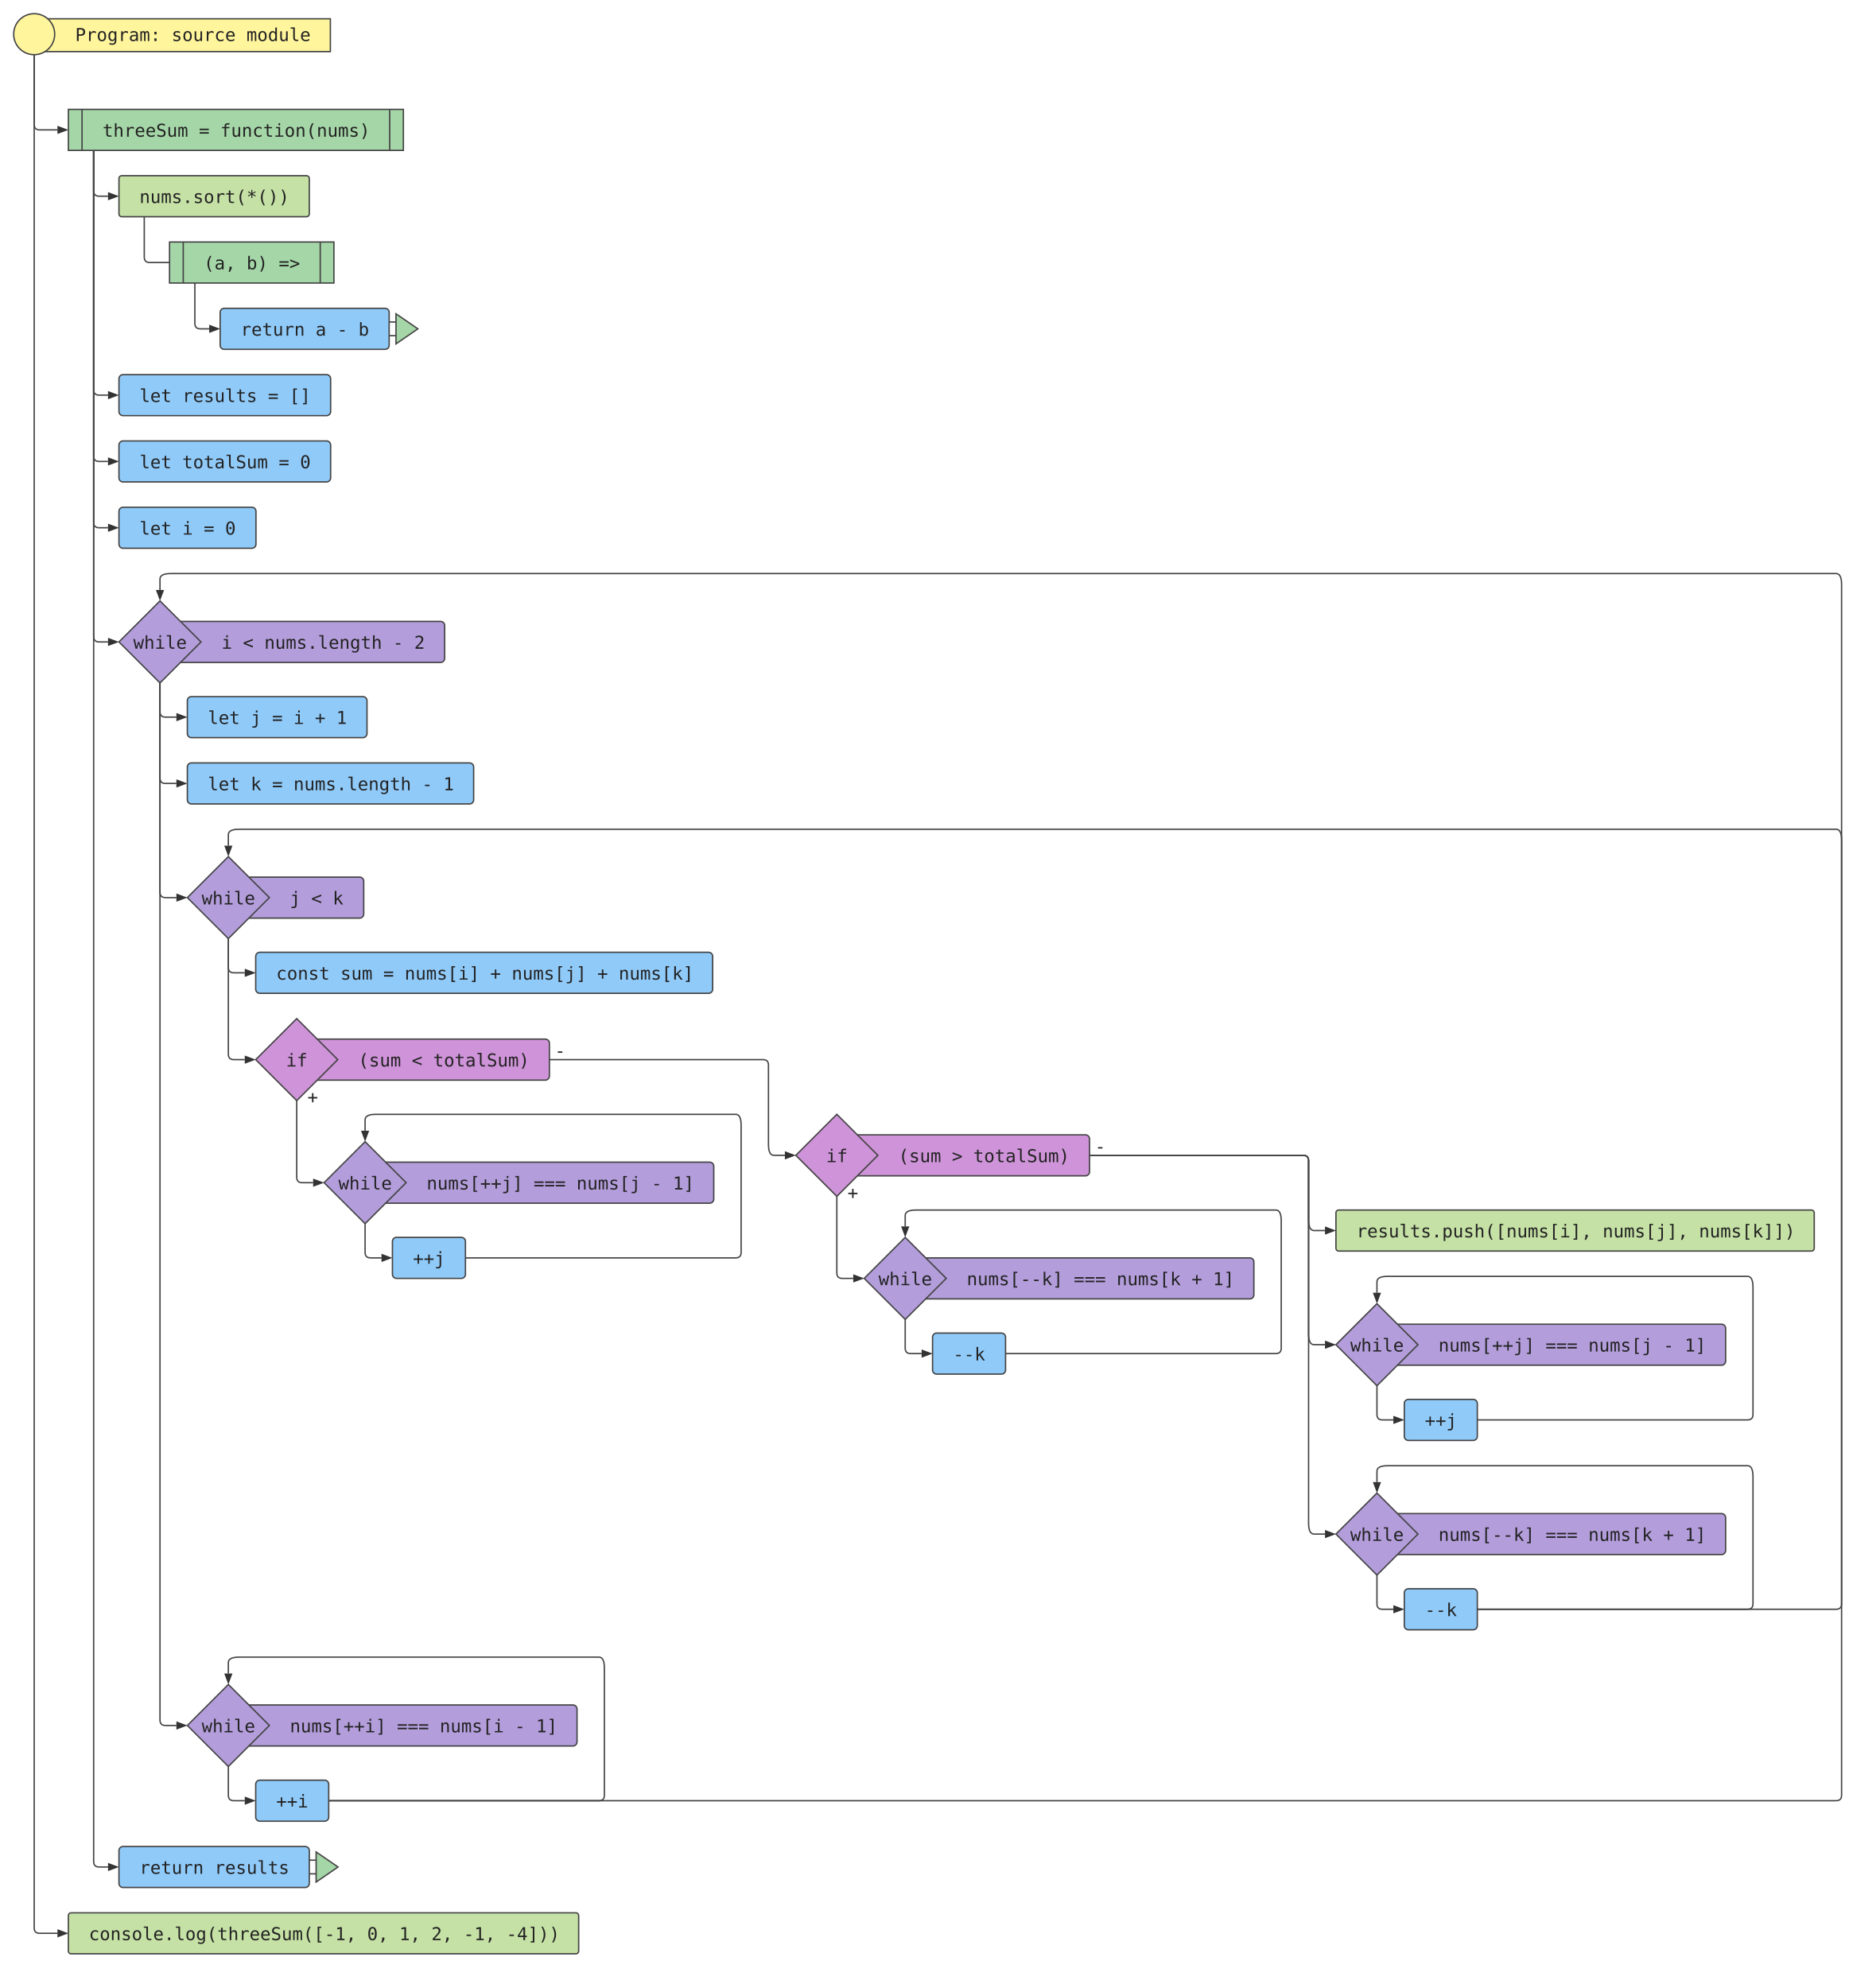
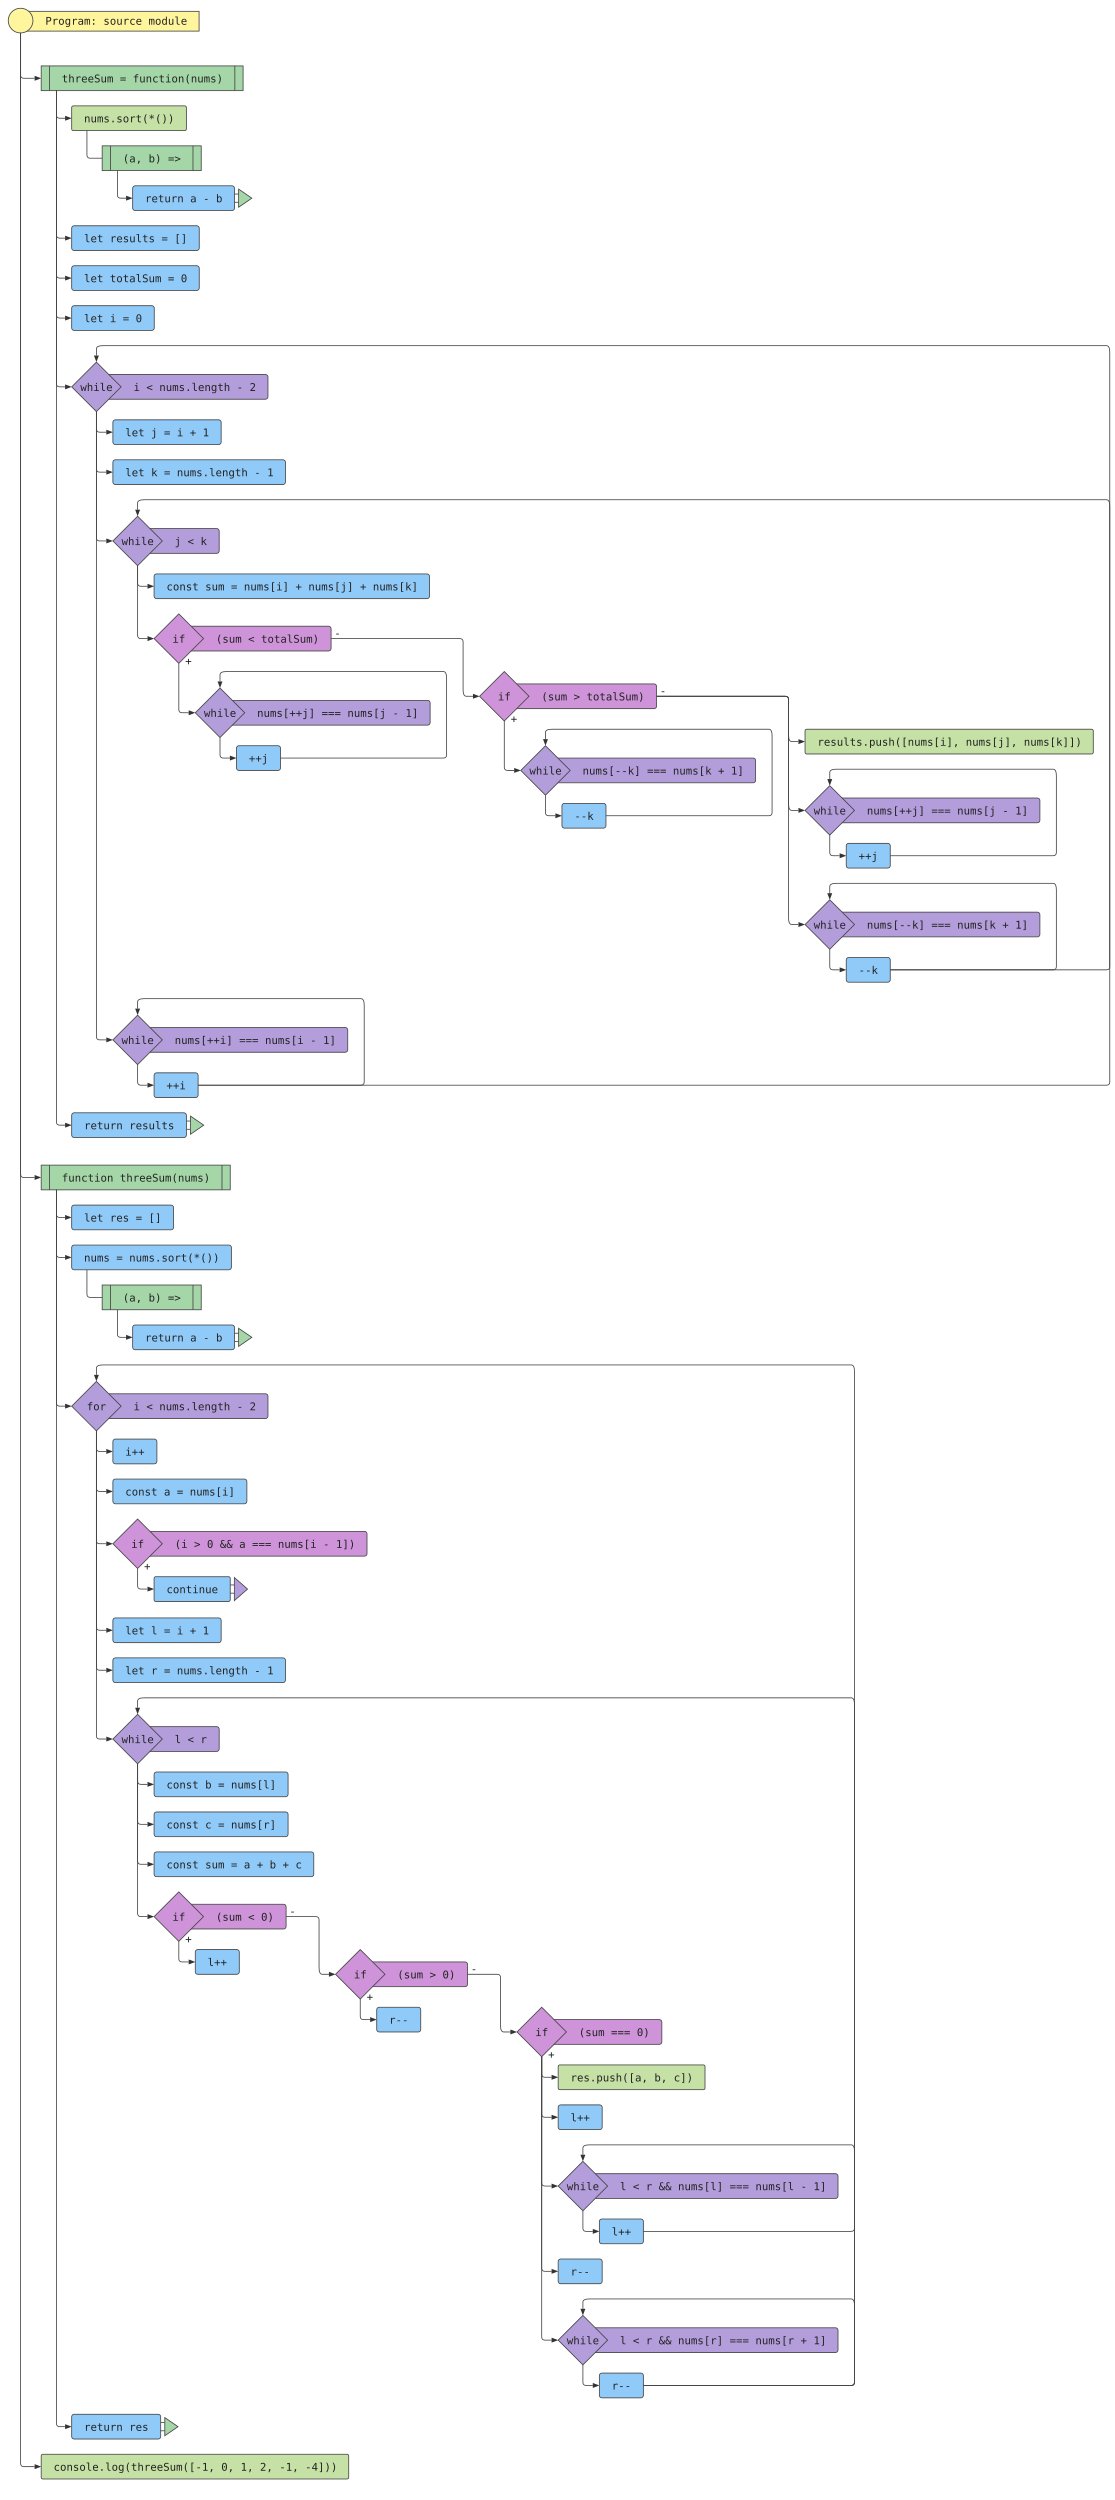
- <svg xmlns="http://www.w3.org/2000/svg" width="1352" height="1454">
+ <svg xmlns="http://www.w3.org/2000/svg" width="1352" height="3034">
  <g>
    <rect x="50" y="80" width="245" height="30" style="fill:#a5d6a7; stroke:#444; stroke-width:1" />
    <line x1="60" y1="80" x2="60" y2="110" style="fill:#a5d6a7; stroke:#444; stroke-width:1" />
    <line x1="285" y1="80" x2="285" y2="110" style="fill:#a5d6a7; stroke:#444; stroke-width:1" />
    <text x="75" y="100" font-family="monospace" font-size="13" fill="#222">
      <tspan x="75" y="100">threeSum = function(nums)</tspan>
    </text>
  </g>
  <g>
    <rect x="87" y="128.5" width="139.2" height="30" rx="2" ry="2" style="fill:#C5E1A5; stroke:#444; stroke-width:1" />
    <text x="102" y="148.5" font-family="monospace" font-size="13" fill="#222">
      <tspan x="102" y="148.5">nums.sort(*())</tspan>
    </text>
  </g>
  <g>
    <rect x="124" y="177" width="120.2" height="30" style="fill:#a5d6a7; stroke:#444; stroke-width:1" />
    <line x1="134" y1="177" x2="134" y2="207" style="fill:#a5d6a7; stroke:#444; stroke-width:1" />
    <line x1="234.2" y1="177" x2="234.2" y2="207" style="fill:#a5d6a7; stroke:#444; stroke-width:1" />
    <text x="149" y="197" font-family="monospace" font-size="13" fill="#222">
      <tspan x="149" y="197">(a, b) =&gt;</tspan>
    </text>
  </g>
  <g>
    <rect x="161" y="225.5" width="123.6" height="30" rx="3" ry="3" style="fill:#90caf9; stroke:#444; stroke-width:1" />
    <line x1="284.6" y1="235.5" x2="289.6" y2="235.5" style="fill:#a5d6a7; stroke:#444; stroke-width:1" />
    <line x1="284.6" y1="245.5" x2="289.6" y2="245.5" style="fill:#a5d6a7; stroke:#444; stroke-width:1" />
    <path d="M289.6, 229.5 L305.6, 240.5 L289.6, 251.5 Z" fill="#a5d6a7" stroke="#444" stroke-width="1" />
    <text x="176" y="245.5" font-family="monospace" font-size="13" fill="#222">
      <tspan x="176" y="245.5">return a - b</tspan>
    </text>
  </g>
  <g>
    <rect x="87" y="274" width="154.8" height="30" rx="3" ry="3" style="fill:#90caf9; stroke:#444; stroke-width:1" />
    <text x="102" y="294" font-family="monospace" font-size="13" fill="#222">
      <tspan x="102" y="294">let results = []</tspan>
    </text>
  </g>
  <g>
    <rect x="87" y="322.5" width="154.8" height="30" rx="3" ry="3" style="fill:#90caf9; stroke:#444; stroke-width:1" />
    <text x="102" y="342.5" font-family="monospace" font-size="13" fill="#222">
      <tspan x="102" y="342.5">let totalSum = 0</tspan>
    </text>
  </g>
  <g>
    <rect x="87" y="371" width="100.2" height="30" rx="3" ry="3" style="fill:#90caf9; stroke:#444; stroke-width:1" />
    <text x="102" y="391" font-family="monospace" font-size="13" fill="#222">
      <tspan x="102" y="391">let i = 0</tspan>
    </text>
  </g>
  <g>
    <rect x="117" y="454.5" width="208.2" height="30" rx="3" ry="3" style="fill:#b39ddb; stroke:#444; stroke-width:1" />
    <polygon points="87,469.5 117,439.5 147,469.5 117,499.5" style="fill:#b39ddb; stroke:#444; stroke-width:1" />
    <text x="162" y="474.5" font-family="monospace" font-size="13" fill="#222">
      <tspan x="162" y="474.5">i &lt; nums.length - 2</tspan>
    </text>
    <text x="97.5" y="474.5" font-family="monospace" font-size="13" fill="#222">while</text>
  </g>
  <g>
    <rect x="137" y="509.5" width="131.4" height="30" rx="3" ry="3" style="fill:#90caf9; stroke:#444; stroke-width:1" />
    <text x="152" y="529.5" font-family="monospace" font-size="13" fill="#222">
      <tspan x="152" y="529.5">let j = i + 1</tspan>
    </text>
  </g>
  <g>
    <rect x="137" y="558" width="209.4" height="30" rx="3" ry="3" style="fill:#90caf9; stroke:#444; stroke-width:1" />
    <text x="152" y="578" font-family="monospace" font-size="13" fill="#222">
      <tspan x="152" y="578">let k = nums.length - 1</tspan>
    </text>
  </g>
  <g>
    <rect x="167" y="641.5" width="99" height="30" rx="3" ry="3" style="fill:#b39ddb; stroke:#444; stroke-width:1" />
    <polygon points="137,656.5 167,626.5 197,656.5 167,686.5" style="fill:#b39ddb; stroke:#444; stroke-width:1" />
    <text x="212" y="661.5" font-family="monospace" font-size="13" fill="#222">
      <tspan x="212" y="661.5">j &lt; k</tspan>
    </text>
    <text x="147.5" y="661.5" font-family="monospace" font-size="13" fill="#222">while</text>
  </g>
  <g>
    <rect x="187" y="696.5" width="334.2" height="30" rx="3" ry="3" style="fill:#90caf9; stroke:#444; stroke-width:1" />
    <text x="202" y="716.5" font-family="monospace" font-size="13" fill="#222">
      <tspan x="202" y="716.5">const sum = nums[i] + nums[j] + nums[k]</tspan>
    </text>
  </g>
  <g>
    <rect x="217" y="760" width="184.8" height="30" rx="3" ry="3" style="fill:#ce93d8; stroke:#444; stroke-width:1" />
    <polygon points="187,775 217,745 247,775 217,805" style="fill:#ce93d8; stroke:#444; stroke-width:1" />
    <text x="262" y="780" font-family="monospace" font-size="13" fill="#222">
      <tspan x="262" y="780">(sum &lt; totalSum)</tspan>
    </text>
    <text x="209.2" y="780" font-family="monospace" font-size="13" fill="#222">if</text>
    <text x="224.8" y="806.95" font-family="monospace" font-size="13" fill="#222">+</text>
    <text x="405.7" y="773.05" font-family="monospace" font-size="13" fill="#222">-</text>
  </g>
  <g>
    <rect x="267" y="850" width="255" height="30" rx="3" ry="3" style="fill:#b39ddb; stroke:#444; stroke-width:1" />
    <polygon points="237,865 267,835 297,865 267,895" style="fill:#b39ddb; stroke:#444; stroke-width:1" />
    <text x="312" y="870" font-family="monospace" font-size="13" fill="#222">
      <tspan x="312" y="870">nums[++j] === nums[j - 1]</tspan>
    </text>
    <text x="247.5" y="870" font-family="monospace" font-size="13" fill="#222">while</text>
  </g>
  <g>
    <rect x="287" y="905" width="53.4" height="30" rx="3" ry="3" style="fill:#90caf9; stroke:#444; stroke-width:1" />
    <text x="302" y="925" font-family="monospace" font-size="13" fill="#222">
      <tspan x="302" y="925">++j</tspan>
    </text>
  </g>
  <g>
    <rect x="612" y="830" width="184.8" height="30" rx="3" ry="3" style="fill:#ce93d8; stroke:#444; stroke-width:1" />
    <polygon points="582,845 612,815 642,845 612,875" style="fill:#ce93d8; stroke:#444; stroke-width:1" />
    <text x="657" y="850" font-family="monospace" font-size="13" fill="#222">
      <tspan x="657" y="850">(sum &gt; totalSum)</tspan>
    </text>
    <text x="604.2" y="850" font-family="monospace" font-size="13" fill="#222">if</text>
    <text x="619.8" y="876.95" font-family="monospace" font-size="13" fill="#222">+</text>
    <text x="800.7" y="843.05" font-family="monospace" font-size="13" fill="#222">-</text>
  </g>
  <g>
    <rect x="662" y="920" width="255" height="30" rx="3" ry="3" style="fill:#b39ddb; stroke:#444; stroke-width:1" />
    <polygon points="632,935 662,905 692,935 662,965" style="fill:#b39ddb; stroke:#444; stroke-width:1" />
    <text x="707" y="940" font-family="monospace" font-size="13" fill="#222">
      <tspan x="707" y="940">nums[--k] === nums[k + 1]</tspan>
    </text>
    <text x="642.5" y="940" font-family="monospace" font-size="13" fill="#222">while</text>
  </g>
  <g>
    <rect x="682" y="975" width="53.4" height="30" rx="3" ry="3" style="fill:#90caf9; stroke:#444; stroke-width:1" />
    <text x="697" y="995" font-family="monospace" font-size="13" fill="#222">
      <tspan x="697" y="995">--k</tspan>
    </text>
  </g>
  <g>
    <rect x="977" y="885" width="349.8" height="30" rx="2" ry="2" style="fill:#C5E1A5; stroke:#444; stroke-width:1" />
    <text x="992" y="905" font-family="monospace" font-size="13" fill="#222">
      <tspan x="992" y="905">results.push([nums[i], nums[j], nums[k]])</tspan>
    </text>
  </g>
  <g>
    <rect x="1007" y="968.5" width="255" height="30" rx="3" ry="3" style="fill:#b39ddb; stroke:#444; stroke-width:1" />
    <polygon points="977,983.5 1007,953.5 1037,983.5 1007,1013.5" style="fill:#b39ddb; stroke:#444; stroke-width:1" />
    <text x="1052" y="988.5" font-family="monospace" font-size="13" fill="#222">
      <tspan x="1052" y="988.5">nums[++j] === nums[j - 1]</tspan>
    </text>
    <text x="987.5" y="988.5" font-family="monospace" font-size="13" fill="#222">while</text>
  </g>
  <g>
    <rect x="1027" y="1023.5" width="53.4" height="30" rx="3" ry="3" style="fill:#90caf9; stroke:#444; stroke-width:1" />
    <text x="1042" y="1043.5" font-family="monospace" font-size="13" fill="#222">
      <tspan x="1042" y="1043.5">++j</tspan>
    </text>
  </g>
  <g>
    <rect x="1007" y="1107" width="255" height="30" rx="3" ry="3" style="fill:#b39ddb; stroke:#444; stroke-width:1" />
    <polygon points="977,1122 1007,1092 1037,1122 1007,1152" style="fill:#b39ddb; stroke:#444; stroke-width:1" />
    <text x="1052" y="1127" font-family="monospace" font-size="13" fill="#222">
      <tspan x="1052" y="1127">nums[--k] === nums[k + 1]</tspan>
    </text>
    <text x="987.5" y="1127" font-family="monospace" font-size="13" fill="#222">while</text>
  </g>
  <g>
    <rect x="1027" y="1162" width="53.4" height="30" rx="3" ry="3" style="fill:#90caf9; stroke:#444; stroke-width:1" />
    <text x="1042" y="1182" font-family="monospace" font-size="13" fill="#222">
      <tspan x="1042" y="1182">--k</tspan>
    </text>
  </g>
  <g>
    <rect x="167" y="1247" width="255" height="30" rx="3" ry="3" style="fill:#b39ddb; stroke:#444; stroke-width:1" />
    <polygon points="137,1262 167,1232 197,1262 167,1292" style="fill:#b39ddb; stroke:#444; stroke-width:1" />
    <text x="212" y="1267" font-family="monospace" font-size="13" fill="#222">
      <tspan x="212" y="1267">nums[++i] === nums[i - 1]</tspan>
    </text>
    <text x="147.5" y="1267" font-family="monospace" font-size="13" fill="#222">while</text>
  </g>
  <g>
    <rect x="187" y="1302" width="53.4" height="30" rx="3" ry="3" style="fill:#90caf9; stroke:#444; stroke-width:1" />
    <text x="202" y="1322" font-family="monospace" font-size="13" fill="#222">
      <tspan x="202" y="1322">++i</tspan>
    </text>
  </g>
  <g>
    <rect x="87" y="1350.5" width="139.2" height="30" rx="3" ry="3" style="fill:#90caf9; stroke:#444; stroke-width:1" />
    <line x1="226.2" y1="1360.5" x2="231.2" y2="1360.5" style="fill:#a5d6a7; stroke:#444; stroke-width:1" />
    <line x1="226.2" y1="1370.5" x2="231.2" y2="1370.5" style="fill:#a5d6a7; stroke:#444; stroke-width:1" />
    <path d="M231.2, 1354.5 L247.2, 1365.5 L231.2, 1376.5 Z" fill="#a5d6a7" stroke="#444" stroke-width="1" />
    <text x="102" y="1370.5" font-family="monospace" font-size="13" fill="#222">
      <tspan x="102" y="1370.5">return results</tspan>
    </text>
  </g>
  <g>
-     <rect x="50" y="1399" width="373.2" height="30" rx="2" ry="2" style="fill:#C5E1A5; stroke:#444; stroke-width:1" />
-     <text x="65" y="1419" font-family="monospace" font-size="13" fill="#222">
-       <tspan x="65" y="1419">console.log(threeSum([-1, 0, 1, 2, -1, -4]))</tspan>
+     <rect x="50" y="1414" width="229.4" height="30" style="fill:#a5d6a7; stroke:#444; stroke-width:1" />
+     <line x1="60" y1="1414" x2="60" y2="1444" style="fill:#a5d6a7; stroke:#444; stroke-width:1" />
+     <line x1="269.4" y1="1414" x2="269.4" y2="1444" style="fill:#a5d6a7; stroke:#444; stroke-width:1" />
+     <text x="75" y="1434" font-family="monospace" font-size="13" fill="#222">
+       <tspan x="75" y="1434">function threeSum(nums)</tspan>
+     </text>
+   </g>
+   <g>
+     <rect x="87" y="1462.5" width="123.6" height="30" rx="3" ry="3" style="fill:#90caf9; stroke:#444; stroke-width:1" />
+     <text x="102" y="1482.5" font-family="monospace" font-size="13" fill="#222">
+       <tspan x="102" y="1482.5">let res = []</tspan>
+     </text>
+   </g>
+   <g>
+     <rect x="87" y="1511" width="193.8" height="30" rx="3" ry="3" style="fill:#90caf9; stroke:#444; stroke-width:1" />
+     <text x="102" y="1531" font-family="monospace" font-size="13" fill="#222">
+       <tspan x="102" y="1531">nums = nums.sort(*())</tspan>
+     </text>
+   </g>
+   <g>
+     <rect x="124" y="1559.5" width="120.2" height="30" style="fill:#a5d6a7; stroke:#444; stroke-width:1" />
+     <line x1="134" y1="1559.5" x2="134" y2="1589.5" style="fill:#a5d6a7; stroke:#444; stroke-width:1" />
+     <line x1="234.2" y1="1559.5" x2="234.2" y2="1589.5" style="fill:#a5d6a7; stroke:#444; stroke-width:1" />
+     <text x="149" y="1579.5" font-family="monospace" font-size="13" fill="#222">
+       <tspan x="149" y="1579.5">(a, b) =&gt;</tspan>
+     </text>
+   </g>
+   <g>
+     <rect x="161" y="1608" width="123.6" height="30" rx="3" ry="3" style="fill:#90caf9; stroke:#444; stroke-width:1" />
+     <line x1="284.6" y1="1618" x2="289.6" y2="1618" style="fill:#a5d6a7; stroke:#444; stroke-width:1" />
+     <line x1="284.6" y1="1628" x2="289.6" y2="1628" style="fill:#a5d6a7; stroke:#444; stroke-width:1" />
+     <path d="M289.6, 1612 L305.6, 1623 L289.6, 1634 Z" fill="#a5d6a7" stroke="#444" stroke-width="1" />
+     <text x="176" y="1628" font-family="monospace" font-size="13" fill="#222">
+       <tspan x="176" y="1628">return a - b</tspan>
+     </text>
+   </g>
+   <g>
+     <rect x="117" y="1691.5" width="208.2" height="30" rx="3" ry="3" style="fill:#b39ddb; stroke:#444; stroke-width:1" />
+     <polygon points="87,1706.5 117,1676.5 147,1706.5 117,1736.5" style="fill:#b39ddb; stroke:#444; stroke-width:1" />
+     <text x="162" y="1711.5" font-family="monospace" font-size="13" fill="#222">
+       <tspan x="162" y="1711.5">i &lt; nums.length - 2</tspan>
+     </text>
+     <text x="105.3" y="1711.5" font-family="monospace" font-size="13" fill="#222">for</text>
+   </g>
+   <g>
+     <rect x="137" y="1746.5" width="53.4" height="30" rx="3" ry="3" style="fill:#90caf9; stroke:#444; stroke-width:1" />
+     <text x="152" y="1766.5" font-family="monospace" font-size="13" fill="#222">
+       <tspan x="152" y="1766.5">i++</tspan>
+     </text>
+   </g>
+   <g>
+     <rect x="137" y="1795" width="162.6" height="30" rx="3" ry="3" style="fill:#90caf9; stroke:#444; stroke-width:1" />
+     <text x="152" y="1815" font-family="monospace" font-size="13" fill="#222">
+       <tspan x="152" y="1815">const a = nums[i]</tspan>
+     </text>
+   </g>
+   <g>
+     <rect x="167" y="1858.5" width="278.4" height="30" rx="3" ry="3" style="fill:#ce93d8; stroke:#444; stroke-width:1" />
+     <polygon points="137,1873.5 167,1843.5 197,1873.5 167,1903.5" style="fill:#ce93d8; stroke:#444; stroke-width:1" />
+     <text x="212" y="1878.5" font-family="monospace" font-size="13" fill="#222">
+       <tspan x="212" y="1878.5">(i &gt; 0 &amp;&amp; a === nums[i - 1])</tspan>
+     </text>
+     <text x="159.2" y="1878.5" font-family="monospace" font-size="13" fill="#222">if</text>
+     <text x="174.8" y="1905.45" font-family="monospace" font-size="13" fill="#222">+</text>
+   </g>
+   <g>
+     <rect x="187" y="1913.5" width="92.4" height="30" rx="2" ry="2" style="fill:#90caf9; stroke:#444; stroke-width:1" />
+     <line x1="279.4" y1="1923.5" x2="284.4" y2="1923.5" style="fill:#b39ddb; stroke:#444; stroke-width:1" />
+     <line x1="279.4" y1="1933.5" x2="284.4" y2="1933.5" style="fill:#b39ddb; stroke:#444; stroke-width:1" />
+     <path d="M284.4, 1914.5 L300.4, 1928.5 L284.4, 1942.5 Z" fill="#b39ddb" stroke="#444" stroke-width="1" />
+     <text x="202" y="1933.5" font-family="monospace" font-size="13" fill="#222">
+       <tspan x="202" y="1933.5">continue</tspan>
+     </text>
+   </g>
+   <g>
+     <rect x="137" y="1963.5" width="131.4" height="30" rx="3" ry="3" style="fill:#90caf9; stroke:#444; stroke-width:1" />
+     <text x="152" y="1983.5" font-family="monospace" font-size="13" fill="#222">
+       <tspan x="152" y="1983.5">let l = i + 1</tspan>
+     </text>
+   </g>
+   <g>
+     <rect x="137" y="2012" width="209.4" height="30" rx="3" ry="3" style="fill:#90caf9; stroke:#444; stroke-width:1" />
+     <text x="152" y="2032" font-family="monospace" font-size="13" fill="#222">
+       <tspan x="152" y="2032">let r = nums.length - 1</tspan>
+     </text>
+   </g>
+   <g>
+     <rect x="167" y="2095.5" width="99" height="30" rx="3" ry="3" style="fill:#b39ddb; stroke:#444; stroke-width:1" />
+     <polygon points="137,2110.5 167,2080.5 197,2110.5 167,2140.5" style="fill:#b39ddb; stroke:#444; stroke-width:1" />
+     <text x="212" y="2115.5" font-family="monospace" font-size="13" fill="#222">
+       <tspan x="212" y="2115.5">l &lt; r</tspan>
+     </text>
+     <text x="147.5" y="2115.5" font-family="monospace" font-size="13" fill="#222">while</text>
+   </g>
+   <g>
+     <rect x="187" y="2150.5" width="162.6" height="30" rx="3" ry="3" style="fill:#90caf9; stroke:#444; stroke-width:1" />
+     <text x="202" y="2170.5" font-family="monospace" font-size="13" fill="#222">
+       <tspan x="202" y="2170.5">const b = nums[l]</tspan>
+     </text>
+   </g>
+   <g>
+     <rect x="187" y="2199" width="162.6" height="30" rx="3" ry="3" style="fill:#90caf9; stroke:#444; stroke-width:1" />
+     <text x="202" y="2219" font-family="monospace" font-size="13" fill="#222">
+       <tspan x="202" y="2219">const c = nums[r]</tspan>
+     </text>
+   </g>
+   <g>
+     <rect x="187" y="2247.5" width="193.8" height="30" rx="3" ry="3" style="fill:#90caf9; stroke:#444; stroke-width:1" />
+     <text x="202" y="2267.5" font-family="monospace" font-size="13" fill="#222">
+       <tspan x="202" y="2267.5">const sum = a + b + c</tspan>
+     </text>
+   </g>
+   <g>
+     <rect x="217" y="2311" width="130.2" height="30" rx="3" ry="3" style="fill:#ce93d8; stroke:#444; stroke-width:1" />
+     <polygon points="187,2326 217,2296 247,2326 217,2356" style="fill:#ce93d8; stroke:#444; stroke-width:1" />
+     <text x="262" y="2331" font-family="monospace" font-size="13" fill="#222">
+       <tspan x="262" y="2331">(sum &lt; 0)</tspan>
+     </text>
+     <text x="209.2" y="2331" font-family="monospace" font-size="13" fill="#222">if</text>
+     <text x="224.8" y="2357.95" font-family="monospace" font-size="13" fill="#222">+</text>
+     <text x="351.1" y="2324.05" font-family="monospace" font-size="13" fill="#222">-</text>
+   </g>
+   <g>
+     <rect x="237" y="2366" width="53.4" height="30" rx="3" ry="3" style="fill:#90caf9; stroke:#444; stroke-width:1" />
+     <text x="252" y="2386" font-family="monospace" font-size="13" fill="#222">
+       <tspan x="252" y="2386">l++</tspan>
+     </text>
+   </g>
+   <g>
+     <rect x="437.2" y="2381" width="130.2" height="30" rx="3" ry="3" style="fill:#ce93d8; stroke:#444; stroke-width:1" />
+     <polygon points="407.2,2396 437.2,2366 467.2,2396 437.2,2426" style="fill:#ce93d8; stroke:#444; stroke-width:1" />
+     <text x="482.2" y="2401" font-family="monospace" font-size="13" fill="#222">
+       <tspan x="482.2" y="2401">(sum &gt; 0)</tspan>
+     </text>
+     <text x="429.4" y="2401" font-family="monospace" font-size="13" fill="#222">if</text>
+     <text x="445" y="2427.95" font-family="monospace" font-size="13" fill="#222">+</text>
+     <text x="571.3" y="2394.05" font-family="monospace" font-size="13" fill="#222">-</text>
+   </g>
+   <g>
+     <rect x="457.2" y="2436" width="53.4" height="30" rx="3" ry="3" style="fill:#90caf9; stroke:#444; stroke-width:1" />
+     <text x="472.2" y="2456" font-family="monospace" font-size="13" fill="#222">
+       <tspan x="472.2" y="2456">r--</tspan>
+     </text>
+   </g>
+   <g>
+     <rect x="657.4" y="2451" width="145.8" height="30" rx="3" ry="3" style="fill:#ce93d8; stroke:#444; stroke-width:1" />
+     <polygon points="627.4,2466 657.4,2436 687.4,2466 657.4,2496" style="fill:#ce93d8; stroke:#444; stroke-width:1" />
+     <text x="702.4" y="2471" font-family="monospace" font-size="13" fill="#222">
+       <tspan x="702.4" y="2471">(sum === 0)</tspan>
+     </text>
+     <text x="649.6" y="2471" font-family="monospace" font-size="13" fill="#222">if</text>
+     <text x="665.2" y="2497.95" font-family="monospace" font-size="13" fill="#222">+</text>
+   </g>
+   <g>
+     <rect x="677.4" y="2506" width="178.2" height="30" rx="2" ry="2" style="fill:#C5E1A5; stroke:#444; stroke-width:1" />
+     <text x="692.4" y="2526" font-family="monospace" font-size="13" fill="#222">
+       <tspan x="692.4" y="2526">res.push([a, b, c])</tspan>
+     </text>
+   </g>
+   <g>
+     <rect x="677.4" y="2554.5" width="53.4" height="30" rx="3" ry="3" style="fill:#90caf9; stroke:#444; stroke-width:1" />
+     <text x="692.4" y="2574.5" font-family="monospace" font-size="13" fill="#222">
+       <tspan x="692.4" y="2574.5">l++</tspan>
+     </text>
+   </g>
+   <g>
+     <rect x="707.4" y="2638" width="309.6" height="30" rx="3" ry="3" style="fill:#b39ddb; stroke:#444; stroke-width:1" />
+     <polygon points="677.4,2653 707.4,2623 737.4,2653 707.4,2683" style="fill:#b39ddb; stroke:#444; stroke-width:1" />
+     <text x="752.4" y="2658" font-family="monospace" font-size="13" fill="#222">
+       <tspan x="752.4" y="2658">l &lt; r &amp;&amp; nums[l] === nums[l - 1]</tspan>
+     </text>
+     <text x="687.9" y="2658" font-family="monospace" font-size="13" fill="#222">while</text>
+   </g>
+   <g>
+     <rect x="727.4" y="2693" width="53.4" height="30" rx="3" ry="3" style="fill:#90caf9; stroke:#444; stroke-width:1" />
+     <text x="742.4" y="2713" font-family="monospace" font-size="13" fill="#222">
+       <tspan x="742.4" y="2713">l++</tspan>
+     </text>
+   </g>
+   <g>
+     <rect x="677.4" y="2741.5" width="53.4" height="30" rx="3" ry="3" style="fill:#90caf9; stroke:#444; stroke-width:1" />
+     <text x="692.4" y="2761.5" font-family="monospace" font-size="13" fill="#222">
+       <tspan x="692.4" y="2761.5">r--</tspan>
+     </text>
+   </g>
+   <g>
+     <rect x="707.4" y="2825" width="309.6" height="30" rx="3" ry="3" style="fill:#b39ddb; stroke:#444; stroke-width:1" />
+     <polygon points="677.4,2840 707.4,2810 737.4,2840 707.4,2870" style="fill:#b39ddb; stroke:#444; stroke-width:1" />
+     <text x="752.4" y="2845" font-family="monospace" font-size="13" fill="#222">
+       <tspan x="752.4" y="2845">l &lt; r &amp;&amp; nums[r] === nums[r + 1]</tspan>
+     </text>
+     <text x="687.9" y="2845" font-family="monospace" font-size="13" fill="#222">while</text>
+   </g>
+   <g>
+     <rect x="727.4" y="2880" width="53.4" height="30" rx="3" ry="3" style="fill:#90caf9; stroke:#444; stroke-width:1" />
+     <text x="742.4" y="2900" font-family="monospace" font-size="13" fill="#222">
+       <tspan x="742.4" y="2900">r--</tspan>
+     </text>
+   </g>
+   <g>
+     <rect x="87" y="2930" width="108" height="30" rx="3" ry="3" style="fill:#90caf9; stroke:#444; stroke-width:1" />
+     <line x1="195" y1="2940" x2="200" y2="2940" style="fill:#a5d6a7; stroke:#444; stroke-width:1" />
+     <line x1="195" y1="2950" x2="200" y2="2950" style="fill:#a5d6a7; stroke:#444; stroke-width:1" />
+     <path d="M200, 2934 L216, 2945 L200, 2956 Z" fill="#a5d6a7" stroke="#444" stroke-width="1" />
+     <text x="102" y="2950" font-family="monospace" font-size="13" fill="#222">
+       <tspan x="102" y="2950">return res</tspan>
+     </text>
+   </g>
+   <g>
+     <rect x="50" y="2978.5" width="373.2" height="30" rx="2" ry="2" style="fill:#C5E1A5; stroke:#444; stroke-width:1" />
+     <text x="65" y="2998.5" font-family="monospace" font-size="13" fill="#222">
+       <tspan x="65" y="2998.5">console.log(threeSum([-1, 0, 1, 2, -1, -4]))</tspan>
    </text>
  </g>
  <g>
    <rect x="25" y="13.75" width="216.6" height="24" style="fill:#fff59d; stroke:#444; stroke-width:1" />
    <circle cx="25" cy="25" r="15" style="fill:#fff59d; stroke:#444; stroke-width:1" />
    <text x="55" y="30" font-family="monospace" font-size="13" fill="#222">
      <tspan x="55" y="30">Program: source module</tspan>
    </text>
  </g>
  <g>
    <path d="M25, 40 L25 91 Q25 95                 29 95                 L42 95 " style="fill:none; stroke:#444; stroke-width:1" />
    <path d="M42, 92 L50, 95 L42, 98 Z" fill="#333" />
  </g>
  <g>
    <path d="M68.5, 110 L68.5 139.5 Q68.5 143.5                 72.5 143.5                 L79 143.5 " style="fill:none; stroke:#444; stroke-width:1" />
    <path d="M79, 140.5 L87, 143.5 L79, 146.5 Z" fill="#333" />
  </g>
  <g>
    <path d="M105.5, 158.5 L105.5 188 Q105.5 192                 109.5 192                 L124 192 " style="fill:none; stroke:#444; stroke-width:1" />
               false
            </g>
  <g>
    <path d="M142.5, 207 L142.5 236.5 Q142.5 240.5                 146.5 240.5                 L153 240.5 " style="fill:none; stroke:#444; stroke-width:1" />
    <path d="M153, 237.5 L161, 240.5 L153, 243.5 Z" fill="#333" />
  </g>
  <g>
    <path d="M68.5, 110 L68.5 285 Q68.5 289                 72.5 289                 L79 289 " style="fill:none; stroke:#444; stroke-width:1" />
    <path d="M79, 286 L87, 289 L79, 292 Z" fill="#333" />
  </g>
  <g>
    <path d="M68.5, 110 L68.5 333.5 Q68.5 337.5                 72.5 337.5                 L79 337.5 " style="fill:none; stroke:#444; stroke-width:1" />
    <path d="M79, 334.5 L87, 337.5 L79, 340.5 Z" fill="#333" />
  </g>
  <g>
    <path d="M68.5, 110 L68.5 382 Q68.5 386                 72.5 386                 L79 386 " style="fill:none; stroke:#444; stroke-width:1" />
    <path d="M79, 383 L87, 386 L79, 389 Z" fill="#333" />
  </g>
  <g>
    <path d="M68.5, 110 L68.5 465.5 Q68.5 469.5                 72.5 469.5                 L79 469.5 " style="fill:none; stroke:#444; stroke-width:1" />
    <path d="M79, 466.5 L87, 469.5 L79, 472.5 Z" fill="#333" />
  </g>
  <g>
    <path d="M117, 499.5 L117 520.5 Q117 524.5                 121 524.5                 L129 524.5 " style="fill:none; stroke:#444; stroke-width:1" />
    <path d="M129, 521.5 L137, 524.5 L129, 527.5 Z" fill="#333" />
  </g>
  <g>
    <path d="M117, 499.5 L117 569 Q117 573                 121 573                 L129 573 " style="fill:none; stroke:#444; stroke-width:1" />
    <path d="M129, 570 L137, 573 L129, 576 Z" fill="#333" />
  </g>
  <g>
    <path d="M117, 499.5 L117 652.5 Q117 656.5                 121 656.5                 L129 656.5 " style="fill:none; stroke:#444; stroke-width:1" />
    <path d="M129, 653.5 L137, 656.5 L129, 659.5 Z" fill="#333" />
  </g>
  <g>
    <path d="M167, 686.5 L167 707.5 Q167 711.5                 171 711.5                 L179 711.5 " style="fill:none; stroke:#444; stroke-width:1" />
    <path d="M179, 708.5 L187, 711.5 L179, 714.5 Z" fill="#333" />
  </g>
  <g>
    <path d="M167, 686.5 L167 771 Q167 775                 171 775                 L179 775 " style="fill:none; stroke:#444; stroke-width:1" />
    <path d="M179, 772 L187, 775 L179, 778 Z" fill="#333" />
  </g>
  <g>
    <path d="M217, 805 L217 861 Q217 865                 221 865                 L229 865 " style="fill:none; stroke:#444; stroke-width:1" />
    <path d="M229, 862 L237, 865 L229, 868 Z" fill="#333" />
  </g>
  <g>
    <path d="M267, 895 L267 916 Q267 920                 271 920                 L279 920 " style="fill:none; stroke:#444; stroke-width:1" />
    <path d="M279, 917 L287, 920 L279, 923 Z" fill="#333" />
  </g>
  <g>
    <path d="M340.4, 920 L538 920  Q542 920                 542 916                 L542 823 Q542 815                 538 815                 L275 815  Q267 815                 267 819                 L267 827" style="fill:none; stroke:#444; stroke-width:1" />
    <path d="M264, 827 L267, 835 L270, 827 Z" fill="#333" />
  </g>
  <g>
    <path d="M401.8, 775 L558 775  Q562 775                 562 779                 L562 837 Q562 845                 566 845                 L574 845 " style="fill:none; stroke:#444; stroke-width:1" />
    <path d="M574, 842 L582, 845 L574, 848 Z" fill="#333" />
  </g>
  <g>
    <path d="M612, 875 L612 931 Q612 935                 616 935                 L624 935 " style="fill:none; stroke:#444; stroke-width:1" />
    <path d="M624, 932 L632, 935 L624, 938 Z" fill="#333" />
  </g>
  <g>
    <path d="M662, 965 L662 986 Q662 990                 666 990                 L674 990 " style="fill:none; stroke:#444; stroke-width:1" />
    <path d="M674, 987 L682, 990 L674, 993 Z" fill="#333" />
  </g>
  <g>
    <path d="M735.4, 990 L933 990  Q937 990                 937 986                 L937 893 Q937 885                 933 885                 L670 885  Q662 885                 662 889                 L662 897" style="fill:none; stroke:#444; stroke-width:1" />
    <path d="M659, 897 L662, 905 L665, 897 Z" fill="#333" />
  </g>
  <g>
    <path d="M796.8, 845 L953 845  Q957 845                 957 849                 L957 892 Q957 900                 961 900                 L969 900 " style="fill:none; stroke:#444; stroke-width:1" />
    <path d="M969, 897 L977, 900 L969, 903 Z" fill="#333" />
  </g>
  <g>
    <path d="M796.8, 845 L953 845  Q957 845                 957 849                 L957 975.5 Q957 983.5                 961 983.5                 L969 983.5 " style="fill:none; stroke:#444; stroke-width:1" />
    <path d="M969, 980.5 L977, 983.5 L969, 986.5 Z" fill="#333" />
  </g>
  <g>
    <path d="M1007, 1013.5 L1007 1034.5 Q1007 1038.5                 1011 1038.5                 L1019 1038.5 " style="fill:none; stroke:#444; stroke-width:1" />
    <path d="M1019, 1035.5 L1027, 1038.5 L1019, 1041.5 Z" fill="#333" />
  </g>
  <g>
    <path d="M1080.4, 1038.5 L1278 1038.5  Q1282 1038.5                 1282 1034.5                 L1282 941.5 Q1282 933.5                 1278 933.5                 L1015 933.5  Q1007 933.5                 1007 937.5                 L1007 945.5" style="fill:none; stroke:#444; stroke-width:1" />
    <path d="M1004, 945.5 L1007, 953.5 L1010, 945.5 Z" fill="#333" />
  </g>
  <g>
    <path d="M796.8, 845 L953 845  Q957 845                 957 849                 L957 1114 Q957 1122                 961 1122                 L969 1122 " style="fill:none; stroke:#444; stroke-width:1" />
    <path d="M969, 1119 L977, 1122 L969, 1125 Z" fill="#333" />
  </g>
  <g>
    <path d="M1007, 1152 L1007 1173 Q1007 1177                 1011 1177                 L1019 1177 " style="fill:none; stroke:#444; stroke-width:1" />
    <path d="M1019, 1174 L1027, 1177 L1019, 1180 Z" fill="#333" />
  </g>
  <g>
    <path d="M1080.4, 1177 L1278 1177  Q1282 1177                 1282 1173                 L1282 1080 Q1282 1072                 1278 1072                 L1015 1072  Q1007 1072                 1007 1076                 L1007 1084" style="fill:none; stroke:#444; stroke-width:1" />
    <path d="M1004, 1084 L1007, 1092 L1010, 1084 Z" fill="#333" />
  </g>
  <g>
    <path d="M1080.4, 1177 L1342.8 1177  Q1346.8 1177                 1346.8 1173                 L1346.8 614.5 Q1346.8 606.5                 1342.8 606.5                 L175 606.5  Q167 606.5                 167 610.5                 L167 618.5" style="fill:none; stroke:#444; stroke-width:1" />
    <path d="M164, 618.5 L167, 626.5 L170, 618.5 Z" fill="#333" />
  </g>
  <g>
    <path d="M117, 499.5 L117 1258 Q117 1262                 121 1262                 L129 1262 " style="fill:none; stroke:#444; stroke-width:1" />
    <path d="M129, 1259 L137, 1262 L129, 1265 Z" fill="#333" />
  </g>
  <g>
    <path d="M167, 1292 L167 1313 Q167 1317                 171 1317                 L179 1317 " style="fill:none; stroke:#444; stroke-width:1" />
    <path d="M179, 1314 L187, 1317 L179, 1320 Z" fill="#333" />
  </g>
  <g>
    <path d="M240.4, 1317 L438 1317  Q442 1317                 442 1313                 L442 1220 Q442 1212                 438 1212                 L175 1212  Q167 1212                 167 1216                 L167 1224" style="fill:none; stroke:#444; stroke-width:1" />
    <path d="M164, 1224 L167, 1232 L170, 1224 Z" fill="#333" />
  </g>
  <g>
    <path d="M240.4, 1317 L1342.8 1317  Q1346.8 1317                 1346.8 1313                 L1346.8 427.5 Q1346.8 419.5                 1342.8 419.5                 L125 419.5  Q117 419.5                 117 423.5                 L117 431.5" style="fill:none; stroke:#444; stroke-width:1" />
    <path d="M114, 431.5 L117, 439.5 L120, 431.5 Z" fill="#333" />
  </g>
  <g>
    <path d="M68.5, 110 L68.5 1361.5 Q68.5 1365.5                 72.5 1365.5                 L79 1365.5 " style="fill:none; stroke:#444; stroke-width:1" />
    <path d="M79, 1362.5 L87, 1365.5 L79, 1368.5 Z" fill="#333" />
  </g>
  <g>
-     <path d="M25, 40 L25 1410 Q25 1414                 29 1414                 L42 1414 " style="fill:none; stroke:#444; stroke-width:1" />
-     <path d="M42, 1411 L50, 1414 L42, 1417 Z" fill="#333" />
+     <path d="M25, 40 L25 1425 Q25 1429                 29 1429                 L42 1429 " style="fill:none; stroke:#444; stroke-width:1" />
+     <path d="M42, 1426 L50, 1429 L42, 1432 Z" fill="#333" />
+   </g>
+   <g>
+     <path d="M68.5, 1444 L68.5 1473.5 Q68.5 1477.5                 72.5 1477.5                 L79 1477.5 " style="fill:none; stroke:#444; stroke-width:1" />
+     <path d="M79, 1474.5 L87, 1477.5 L79, 1480.5 Z" fill="#333" />
+   </g>
+   <g>
+     <path d="M68.5, 1444 L68.5 1522 Q68.5 1526                 72.5 1526                 L79 1526 " style="fill:none; stroke:#444; stroke-width:1" />
+     <path d="M79, 1523 L87, 1526 L79, 1529 Z" fill="#333" />
+   </g>
+   <g>
+     <path d="M105.5, 1541 L105.5 1570.5 Q105.5 1574.5                 109.5 1574.5                 L124 1574.5 " style="fill:none; stroke:#444; stroke-width:1" />
+                false
+             </g>
+   <g>
+     <path d="M142.5, 1589.5 L142.5 1619 Q142.5 1623                 146.5 1623                 L153 1623 " style="fill:none; stroke:#444; stroke-width:1" />
+     <path d="M153, 1620 L161, 1623 L153, 1626 Z" fill="#333" />
+   </g>
+   <g>
+     <path d="M68.5, 1444 L68.5 1702.5 Q68.5 1706.5                 72.5 1706.5                 L79 1706.5 " style="fill:none; stroke:#444; stroke-width:1" />
+     <path d="M79, 1703.5 L87, 1706.5 L79, 1709.5 Z" fill="#333" />
+   </g>
+   <g>
+     <path d="M117, 1736.5 L117 1757.5 Q117 1761.5                 121 1761.5                 L129 1761.5 " style="fill:none; stroke:#444; stroke-width:1" />
+     <path d="M129, 1758.5 L137, 1761.5 L129, 1764.5 Z" fill="#333" />
+   </g>
+   <g>
+     <path d="M117, 1736.5 L117 1806 Q117 1810                 121 1810                 L129 1810 " style="fill:none; stroke:#444; stroke-width:1" />
+     <path d="M129, 1807 L137, 1810 L129, 1813 Z" fill="#333" />
+   </g>
+   <g>
+     <path d="M117, 1736.5 L117 1869.5 Q117 1873.5                 121 1873.5                 L129 1873.5 " style="fill:none; stroke:#444; stroke-width:1" />
+     <path d="M129, 1870.5 L137, 1873.5 L129, 1876.5 Z" fill="#333" />
+   </g>
+   <g>
+     <path d="M167, 1903.5 L167 1924.5 Q167 1928.5                 171 1928.5                 L179 1928.5 " style="fill:none; stroke:#444; stroke-width:1" />
+     <path d="M179, 1925.5 L187, 1928.5 L179, 1931.5 Z" fill="#333" />
+   </g>
+   <g>
+     <path d="M117, 1736.5 L117 1974.5 Q117 1978.5                 121 1978.5                 L129 1978.5 " style="fill:none; stroke:#444; stroke-width:1" />
+     <path d="M129, 1975.5 L137, 1978.5 L129, 1981.5 Z" fill="#333" />
+   </g>
+   <g>
+     <path d="M117, 1736.5 L117 2023 Q117 2027                 121 2027                 L129 2027 " style="fill:none; stroke:#444; stroke-width:1" />
+     <path d="M129, 2024 L137, 2027 L129, 2030 Z" fill="#333" />
+   </g>
+   <g>
+     <path d="M117, 1736.5 L117 2106.5 Q117 2110.5                 121 2110.5                 L129 2110.5 " style="fill:none; stroke:#444; stroke-width:1" />
+     <path d="M129, 2107.5 L137, 2110.5 L129, 2113.5 Z" fill="#333" />
+   </g>
+   <g>
+     <path d="M167, 2140.5 L167 2161.5 Q167 2165.5                 171 2165.5                 L179 2165.5 " style="fill:none; stroke:#444; stroke-width:1" />
+     <path d="M179, 2162.5 L187, 2165.5 L179, 2168.5 Z" fill="#333" />
+   </g>
+   <g>
+     <path d="M167, 2140.5 L167 2210 Q167 2214                 171 2214                 L179 2214 " style="fill:none; stroke:#444; stroke-width:1" />
+     <path d="M179, 2211 L187, 2214 L179, 2217 Z" fill="#333" />
+   </g>
+   <g>
+     <path d="M167, 2140.5 L167 2258.5 Q167 2262.5                 171 2262.5                 L179 2262.5 " style="fill:none; stroke:#444; stroke-width:1" />
+     <path d="M179, 2259.5 L187, 2262.5 L179, 2265.5 Z" fill="#333" />
+   </g>
+   <g>
+     <path d="M167, 2140.5 L167 2322 Q167 2326                 171 2326                 L179 2326 " style="fill:none; stroke:#444; stroke-width:1" />
+     <path d="M179, 2323 L187, 2326 L179, 2329 Z" fill="#333" />
+   </g>
+   <g>
+     <path d="M217, 2356 L217 2377 Q217 2381                 221 2381                 L229 2381 " style="fill:none; stroke:#444; stroke-width:1" />
+     <path d="M229, 2378 L237, 2381 L229, 2384 Z" fill="#333" />
+   </g>
+   <g>
+     <path d="M347.2, 2326 L383.2 2326  Q387.2 2326                 387.2 2330                 L387.2 2388 Q387.2 2396                 391.2 2396                 L399.2 2396 " style="fill:none; stroke:#444; stroke-width:1" />
+     <path d="M399.2, 2393 L407.2, 2396 L399.2, 2399 Z" fill="#333" />
+   </g>
+   <g>
+     <path d="M437.2, 2426 L437.2 2447 Q437.2 2451                 441.2 2451                 L449.2 2451 " style="fill:none; stroke:#444; stroke-width:1" />
+     <path d="M449.2, 2448 L457.2, 2451 L449.2, 2454 Z" fill="#333" />
+   </g>
+   <g>
+     <path d="M567.4, 2396 L603.4 2396  Q607.4 2396                 607.4 2400                 L607.4 2458 Q607.4 2466                 611.4 2466                 L619.4 2466 " style="fill:none; stroke:#444; stroke-width:1" />
+     <path d="M619.4, 2463 L627.4, 2466 L619.4, 2469 Z" fill="#333" />
+   </g>
+   <g>
+     <path d="M657.4, 2496 L657.4 2517 Q657.4 2521                 661.4 2521                 L669.4 2521 " style="fill:none; stroke:#444; stroke-width:1" />
+     <path d="M669.4, 2518 L677.4, 2521 L669.4, 2524 Z" fill="#333" />
+   </g>
+   <g>
+     <path d="M657.4, 2496 L657.4 2565.5 Q657.4 2569.5                 661.4 2569.5                 L669.4 2569.5 " style="fill:none; stroke:#444; stroke-width:1" />
+     <path d="M669.4, 2566.5 L677.4, 2569.5 L669.4, 2572.5 Z" fill="#333" />
+   </g>
+   <g>
+     <path d="M657.4, 2496 L657.4 2649 Q657.4 2653                 661.4 2653                 L669.4 2653 " style="fill:none; stroke:#444; stroke-width:1" />
+     <path d="M669.4, 2650 L677.4, 2653 L669.4, 2656 Z" fill="#333" />
+   </g>
+   <g>
+     <path d="M707.4, 2683 L707.4 2704 Q707.4 2708                 711.4 2708                 L719.4 2708 " style="fill:none; stroke:#444; stroke-width:1" />
+     <path d="M719.4, 2705 L727.4, 2708 L719.4, 2711 Z" fill="#333" />
+   </g>
+   <g>
+     <path d="M780.8, 2708 L1033 2708  Q1037 2708                 1037 2704                 L1037 2611 Q1037 2603                 1033 2603                 L715.4 2603  Q707.4 2603                 707.4 2607                 L707.4 2615" style="fill:none; stroke:#444; stroke-width:1" />
+     <path d="M704.4, 2615 L707.4, 2623 L710.4, 2615 Z" fill="#333" />
+   </g>
+   <g>
+     <path d="M657.4, 2496 L657.4 2752.5 Q657.4 2756.5                 661.4 2756.5                 L669.4 2756.5 " style="fill:none; stroke:#444; stroke-width:1" />
+     <path d="M669.4, 2753.5 L677.4, 2756.5 L669.4, 2759.5 Z" fill="#333" />
+   </g>
+   <g>
+     <path d="M657.4, 2496 L657.4 2836 Q657.4 2840                 661.4 2840                 L669.4 2840 " style="fill:none; stroke:#444; stroke-width:1" />
+     <path d="M669.4, 2837 L677.4, 2840 L669.4, 2843 Z" fill="#333" />
+   </g>
+   <g>
+     <path d="M707.4, 2870 L707.4 2891 Q707.4 2895                 711.4 2895                 L719.4 2895 " style="fill:none; stroke:#444; stroke-width:1" />
+     <path d="M719.4, 2892 L727.4, 2895 L719.4, 2898 Z" fill="#333" />
+   </g>
+   <g>
+     <path d="M780.8, 2895 L1033 2895  Q1037 2895                 1037 2891                 L1037 2798 Q1037 2790                 1033 2790                 L715.4 2790  Q707.4 2790                 707.4 2794                 L707.4 2802" style="fill:none; stroke:#444; stroke-width:1" />
+     <path d="M704.4, 2802 L707.4, 2810 L710.4, 2802 Z" fill="#333" />
+   </g>
+   <g>
+     <path d="M780.8, 2895 L1033 2895  Q1037 2895                 1037 2891                 L1037 2068.5 Q1037 2060.5                 1033 2060.5                 L175 2060.5  Q167 2060.5                 167 2064.5                 L167 2072.5" style="fill:none; stroke:#444; stroke-width:1" />
+     <path d="M164, 2072.5 L167, 2080.5 L170, 2072.5 Z" fill="#333" />
+   </g>
+   <g>
+     <path d="M780.8, 2895 L1033 2895  Q1037 2895                 1037 2891                 L1037 1664.5 Q1037 1656.5                 1033 1656.5                 L125 1656.5  Q117 1656.5                 117 1660.5                 L117 1668.5" style="fill:none; stroke:#444; stroke-width:1" />
+     <path d="M114, 1668.5 L117, 1676.5 L120, 1668.5 Z" fill="#333" />
+   </g>
+   <g>
+     <path d="M68.5, 1444 L68.5 2941 Q68.5 2945                 72.5 2945                 L79 2945 " style="fill:none; stroke:#444; stroke-width:1" />
+     <path d="M79, 2942 L87, 2945 L79, 2948 Z" fill="#333" />
+   </g>
+   <g>
+     <path d="M25, 40 L25 2989.5 Q25 2993.5                 29 2993.5                 L42 2993.5 " style="fill:none; stroke:#444; stroke-width:1" />
+     <path d="M42, 2990.5 L50, 2993.5 L42, 2996.5 Z" fill="#333" />
  </g>
</svg>
